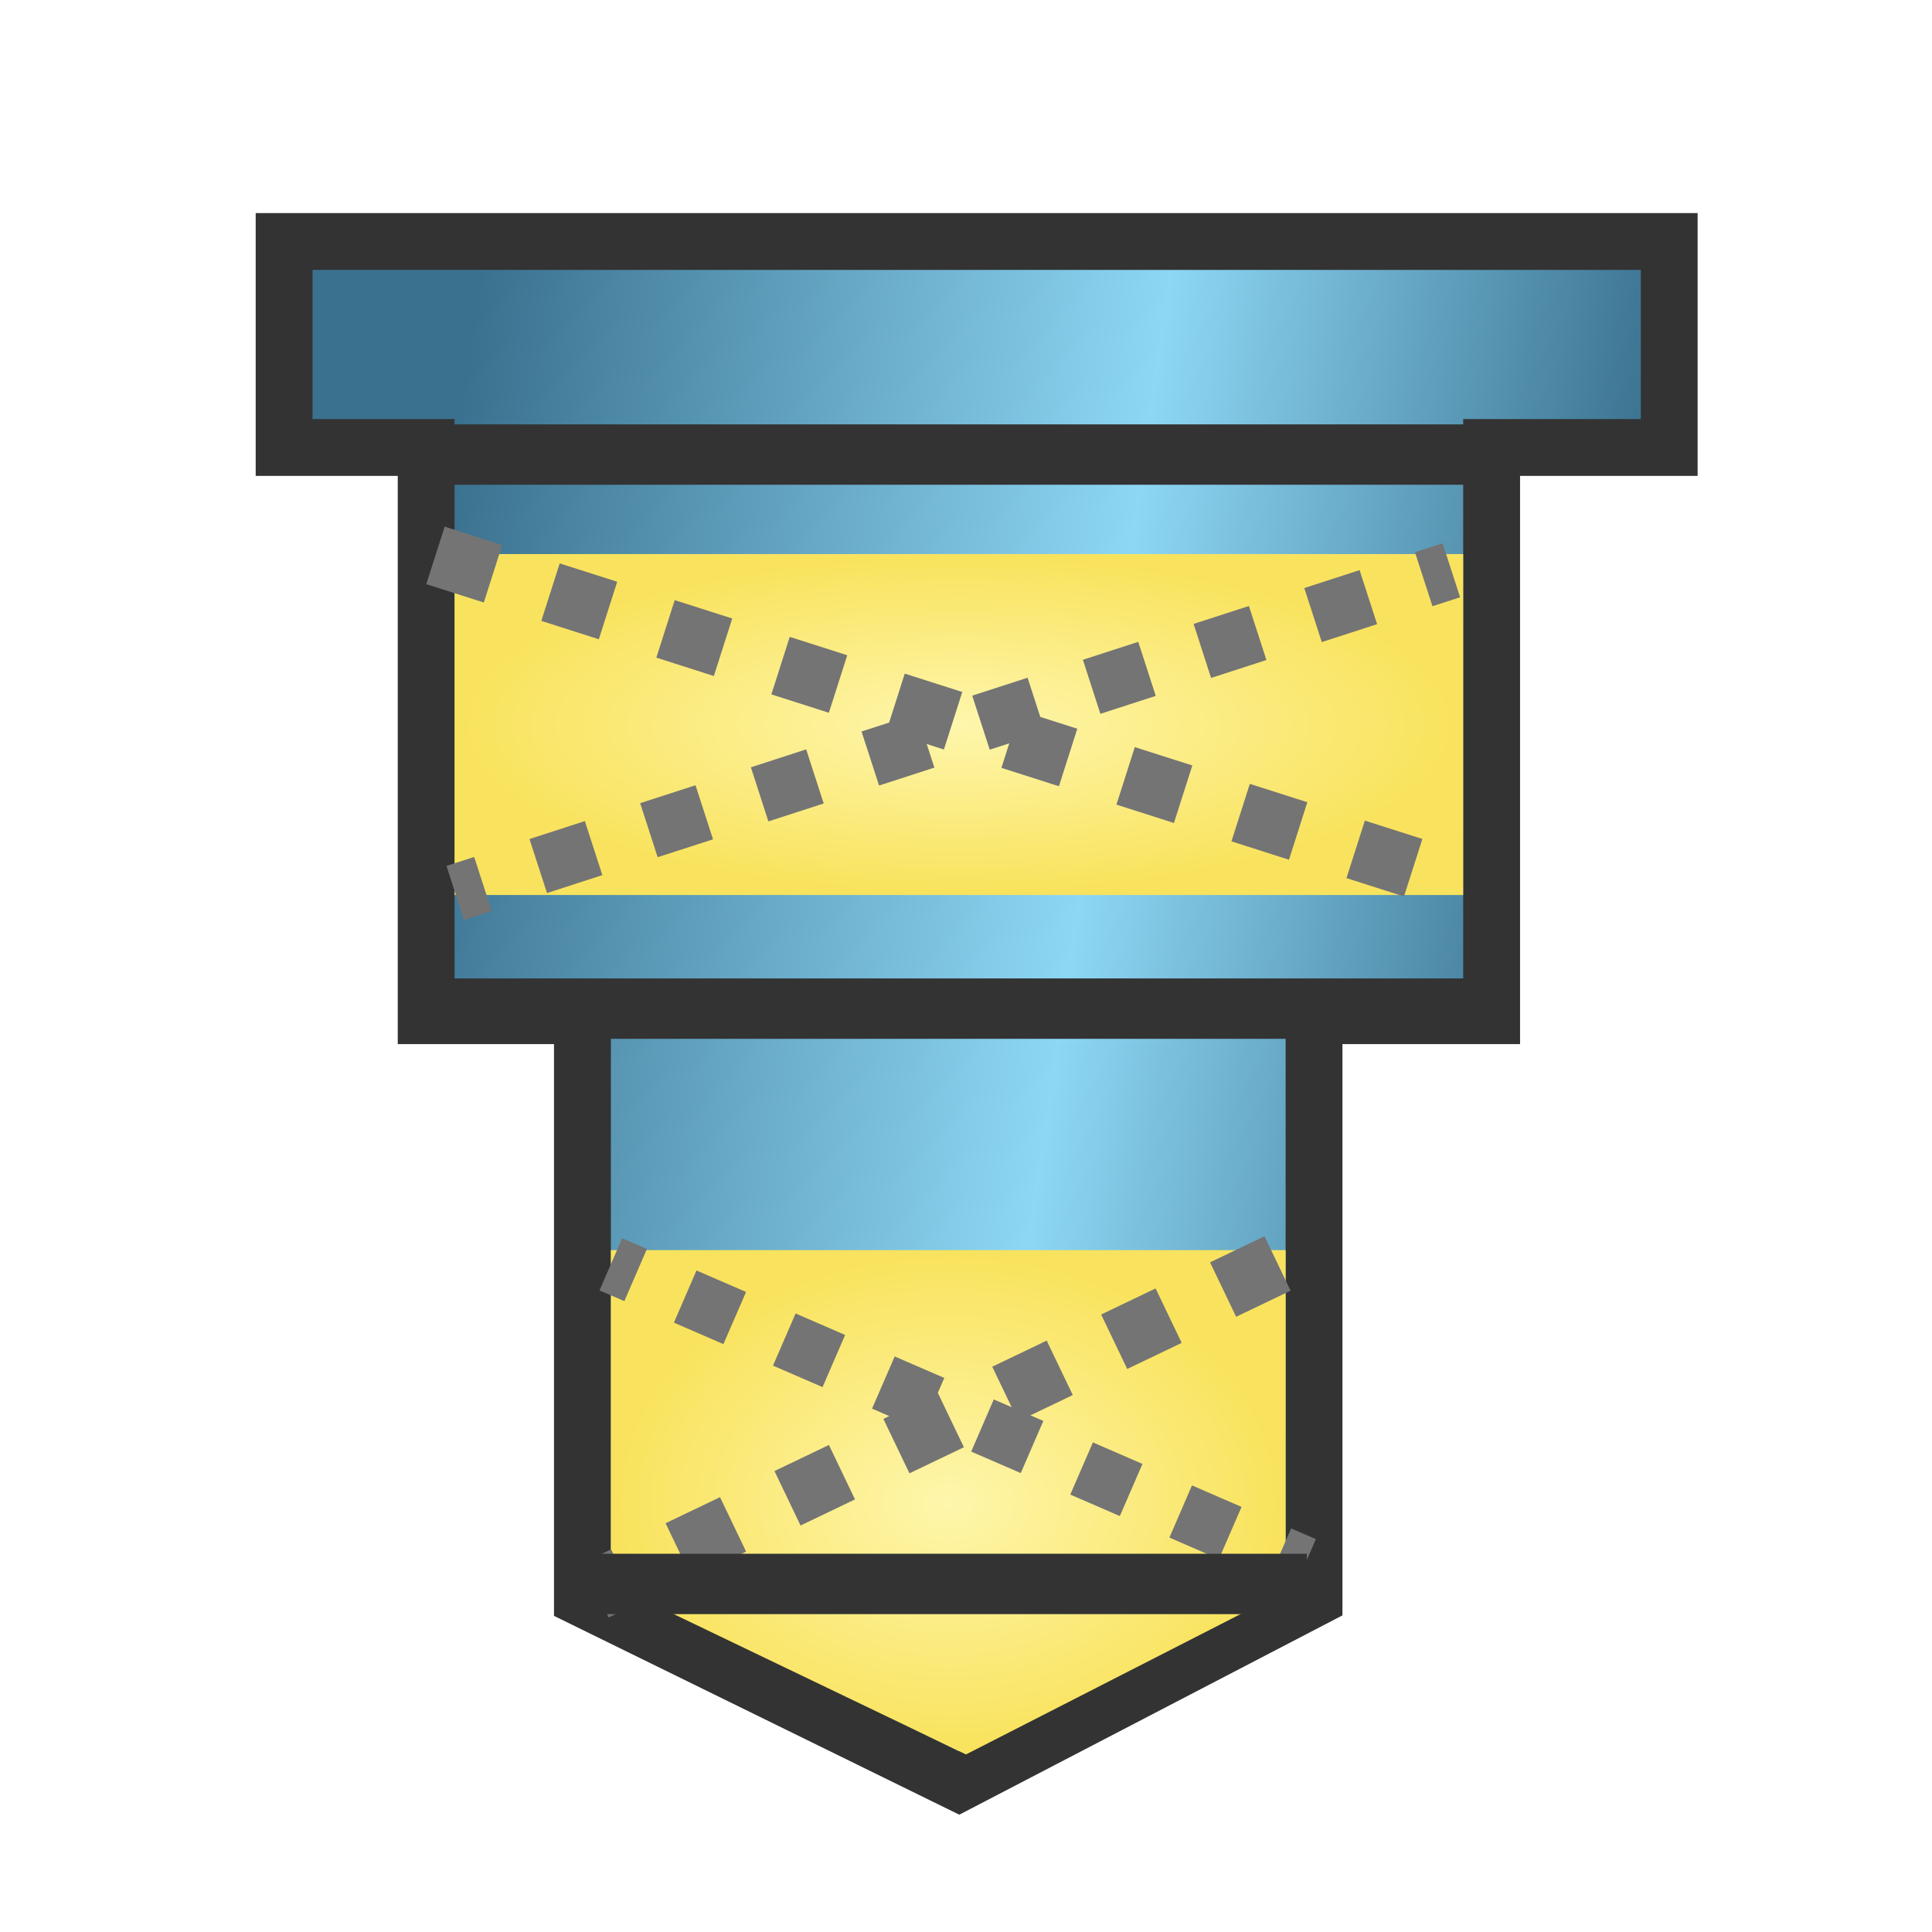
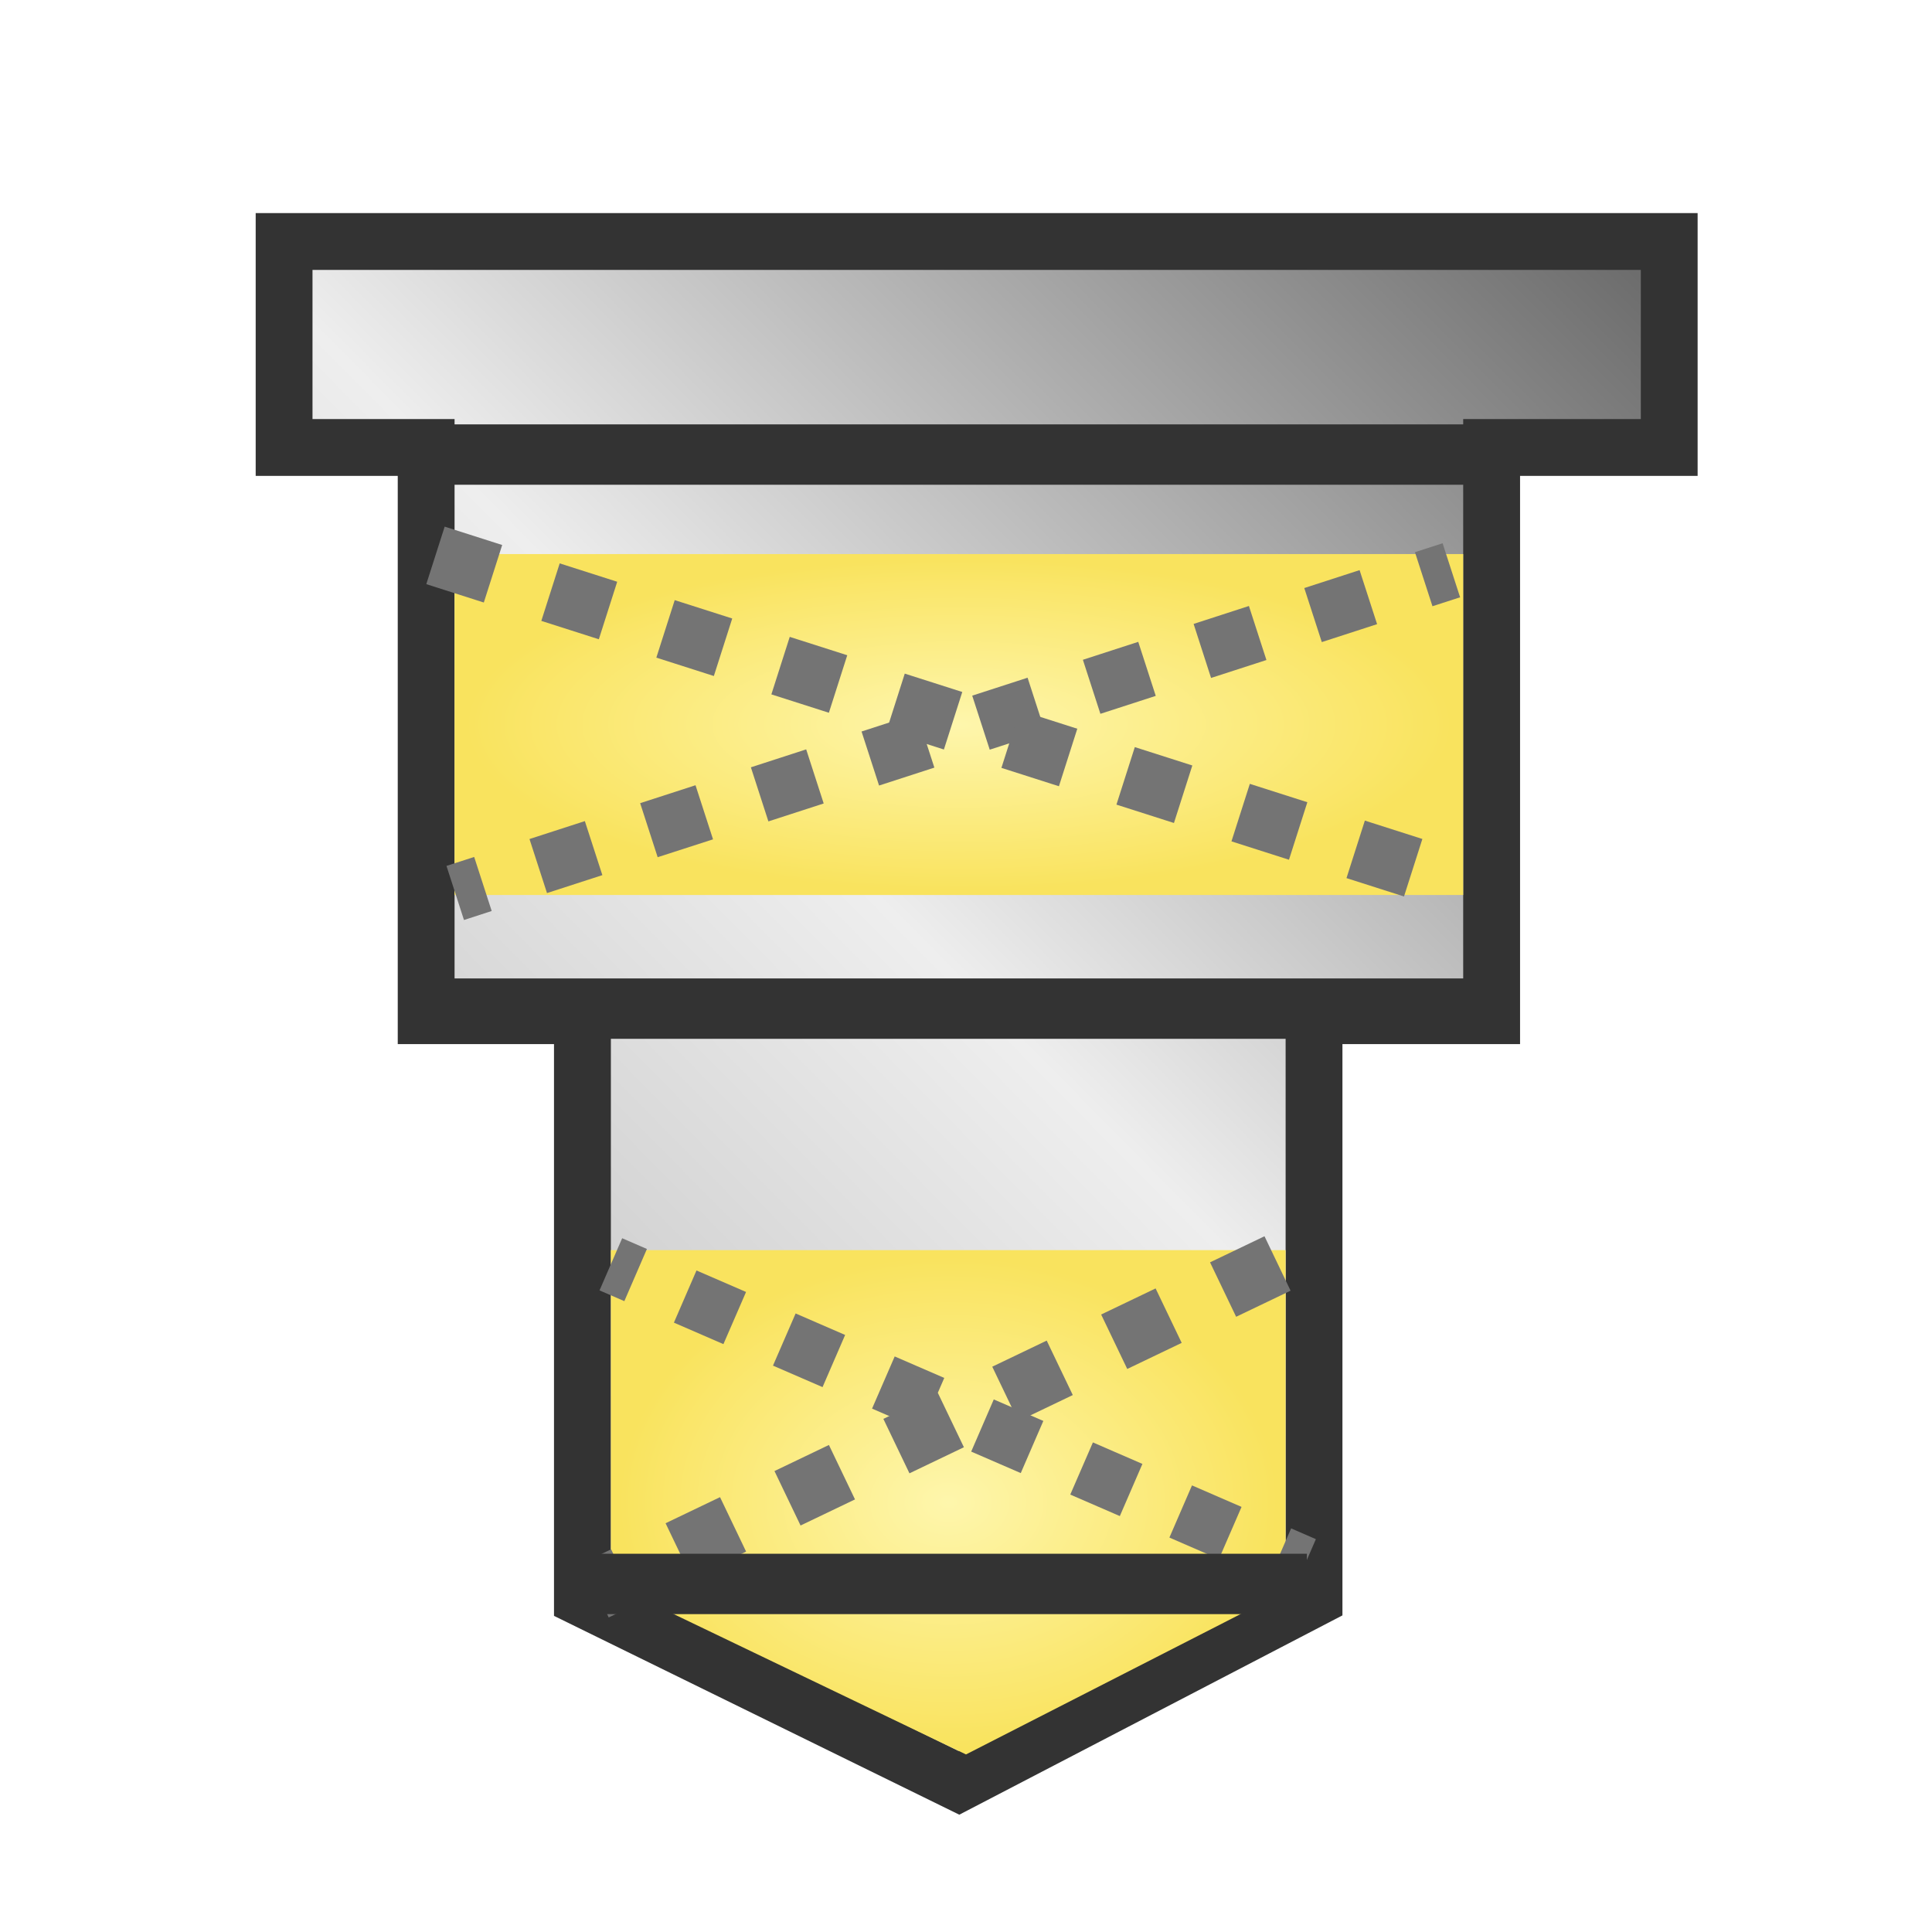
<svg xmlns="http://www.w3.org/2000/svg" width="32" height="32" viewBox="0 0 32 32" fill="none">
-   <path d="M4.706 4V7.412H7.059V16.823H9.647V26.471L15.882 29.529L21.765 26.471V16.823H24.706V7.412H27.647V4H4.706Z" fill="url(#paint0_linear_2_130)" />
+   <path d="M4.706 4V7.412H7.059V16.823H9.647V26.471L15.882 29.529L21.765 26.471V16.823H24.706V7.412H27.647V4H4.706Z" fill="url(#paint0_linear_70_274)" />
  <path fill-rule="evenodd" clip-rule="evenodd" d="M28.118 7.882V3.529H4.235V7.882H6.588V17.294H9.176V26.764L15.889 30.057L22.235 26.756V17.294H25.177V7.882H28.118ZM27.177 4.471V6.941H24.235V16.353H21.294V26.185L15.876 29.002L10.118 26.177V16.353H7.529V6.941H5.176V4.471H27.177Z" fill="#333333" />
  <path d="M7.059 16.706H24.941" stroke="#333333" />
  <path d="M7.059 7.529H24.941" stroke="#333333" />
-   <path d="M24.235 9.177H7.529V14.824H24.235V9.177Z" fill="url(#paint1_radial_2_130)" />
+   <path d="M24.235 9.177H7.529V14.824H24.235V9.177Z" fill="url(#paint1_radial_70_274)" />
  <path fill-rule="evenodd" clip-rule="evenodd" d="M23.894 8.998L23.436 9.146L23.726 10.041L24.184 9.893L23.894 8.998ZM22.519 9.443L21.603 9.74L21.893 10.635L22.809 10.338L22.519 9.443ZM20.686 10.037L19.77 10.334L20.059 11.229L20.976 10.932L20.686 10.037ZM18.853 10.631L17.936 10.928L18.226 11.823L19.143 11.526L18.853 10.631ZM17.02 11.225L16.103 11.522L16.393 12.417L17.31 12.12L17.02 11.225ZM15.186 11.819L14.27 12.116L14.56 13.011L15.476 12.714L15.186 11.819ZM13.353 12.412L12.437 12.709L12.727 13.605L13.643 13.308L13.353 12.412ZM11.52 13.006L10.603 13.303L10.893 14.198L11.81 13.902L11.52 13.006ZM9.687 13.6L8.77 13.897L9.06 14.792L9.977 14.495L9.687 13.6ZM7.854 14.194L7.395 14.342L7.685 15.238L8.144 15.089L7.854 14.194Z" fill="#747474" />
  <path d="M7.213 9.199L24.154 14.611" stroke="#747474" stroke-dasharray="1 1" />
-   <path d="M10.118 26.235L16 29.059L21.294 26.353L21.294 20.706L10.118 20.706L10.118 26.235Z" fill="url(#paint2_radial_2_130)" />
-   <path fill-rule="evenodd" clip-rule="evenodd" d="M21.01 26.179L21.421 26.357L21.795 25.493L21.385 25.315L21.01 26.179ZM19.369 25.467L20.189 25.823L20.564 24.959L19.743 24.603L19.369 25.467ZM17.727 24.755L18.548 25.111L18.923 24.247L18.102 23.891L17.727 24.755ZM16.086 24.043L16.907 24.399L17.281 23.535L16.46 23.179L16.086 24.043ZM14.444 23.331L15.265 23.687L15.64 22.823L14.819 22.467L14.444 23.331ZM12.803 22.619L13.624 22.975L13.998 22.111L13.178 21.755L12.803 22.619ZM11.162 21.907L11.982 22.263L12.357 21.399L11.536 21.043L11.162 21.907ZM9.93 21.373L10.341 21.551L10.715 20.687L10.305 20.509L9.93 21.373Z" fill="#747474" />
+   <path d="M10.118 26.235L16 29.059L21.294 26.353L21.294 20.706L10.118 20.706L10.118 26.235Z" fill="url(#paint2_radial_70_274)" />
+   <path fill-rule="evenodd" clip-rule="evenodd" d="M21.01 26.179L21.421 26.357L21.795 25.493L21.385 25.315L21.01 26.179ZM19.369 25.467L20.189 25.823L20.564 24.959L19.743 24.603L19.369 25.467ZM17.727 24.755L18.548 25.111L18.922 24.247L18.102 23.891L17.727 24.755ZM16.086 24.043L16.907 24.399L17.281 23.535L16.46 23.179L16.086 24.043ZM14.444 23.331L15.265 23.687L15.64 22.823L14.819 22.467L14.444 23.331ZM12.803 22.619L13.624 22.975L13.998 22.111L13.178 21.755L12.803 22.619ZM11.162 21.907L11.982 22.263L12.357 21.399L11.536 21.043L11.162 21.907ZM9.93 21.373L10.341 21.551L10.715 20.687L10.305 20.509L9.93 21.373Z" fill="#747474" />
  <path d="M21.16 20.927L9.866 26.339" stroke="#747474" stroke-dasharray="1 1" />
  <path d="M9.644 26.235H21.646" stroke="#333333" />
  <defs>
-     <linearGradient id="paint0_linear_2_130" x1="24.93" y1="23.982" x2="5.528" y2="21.136" gradientUnits="userSpaceOnUse">
-       <stop stop-color="#3A718F" />
-       <stop offset="0.423" stop-color="#8DD7F4" />
-       <stop offset="1" stop-color="#3A718F" />
+     <linearGradient id="paint0_linear_70_274" x1="27.647" y1="3.84" x2="3.364" y2="27.861" gradientUnits="userSpaceOnUse">
+       <stop stop-color="#666666" />
+       <stop offset="0.5" stop-color="#EEEEEE" />
+       <stop offset="1" stop-color="#AEAEAE" />
    </linearGradient>
-     <radialGradient id="paint1_radial_2_130" cx="0" cy="0" r="1" gradientUnits="userSpaceOnUse" gradientTransform="translate(15.8823 12) rotate(90) scale(2.82353 8.35294)">
+     <radialGradient id="paint1_radial_70_274" cx="0" cy="0" r="1" gradientUnits="userSpaceOnUse" gradientTransform="translate(15.8823 12) rotate(90) scale(2.82353 8.35294)">
      <stop stop-color="#FEF6AC" />
      <stop offset="0.974" stop-color="#F9E35E" />
    </radialGradient>
-     <radialGradient id="paint2_radial_2_130" cx="0" cy="0" r="1" gradientUnits="userSpaceOnUse" gradientTransform="translate(15.7059 24.8823) rotate(90) scale(4.17647 5.58824)">
+     <radialGradient id="paint2_radial_70_274" cx="0" cy="0" r="1" gradientUnits="userSpaceOnUse" gradientTransform="translate(15.7059 24.8823) rotate(90) scale(4.17647 5.58824)">
      <stop stop-color="#FEF6AC" />
      <stop offset="0.974" stop-color="#F9E35E" />
    </radialGradient>
  </defs>
</svg>
